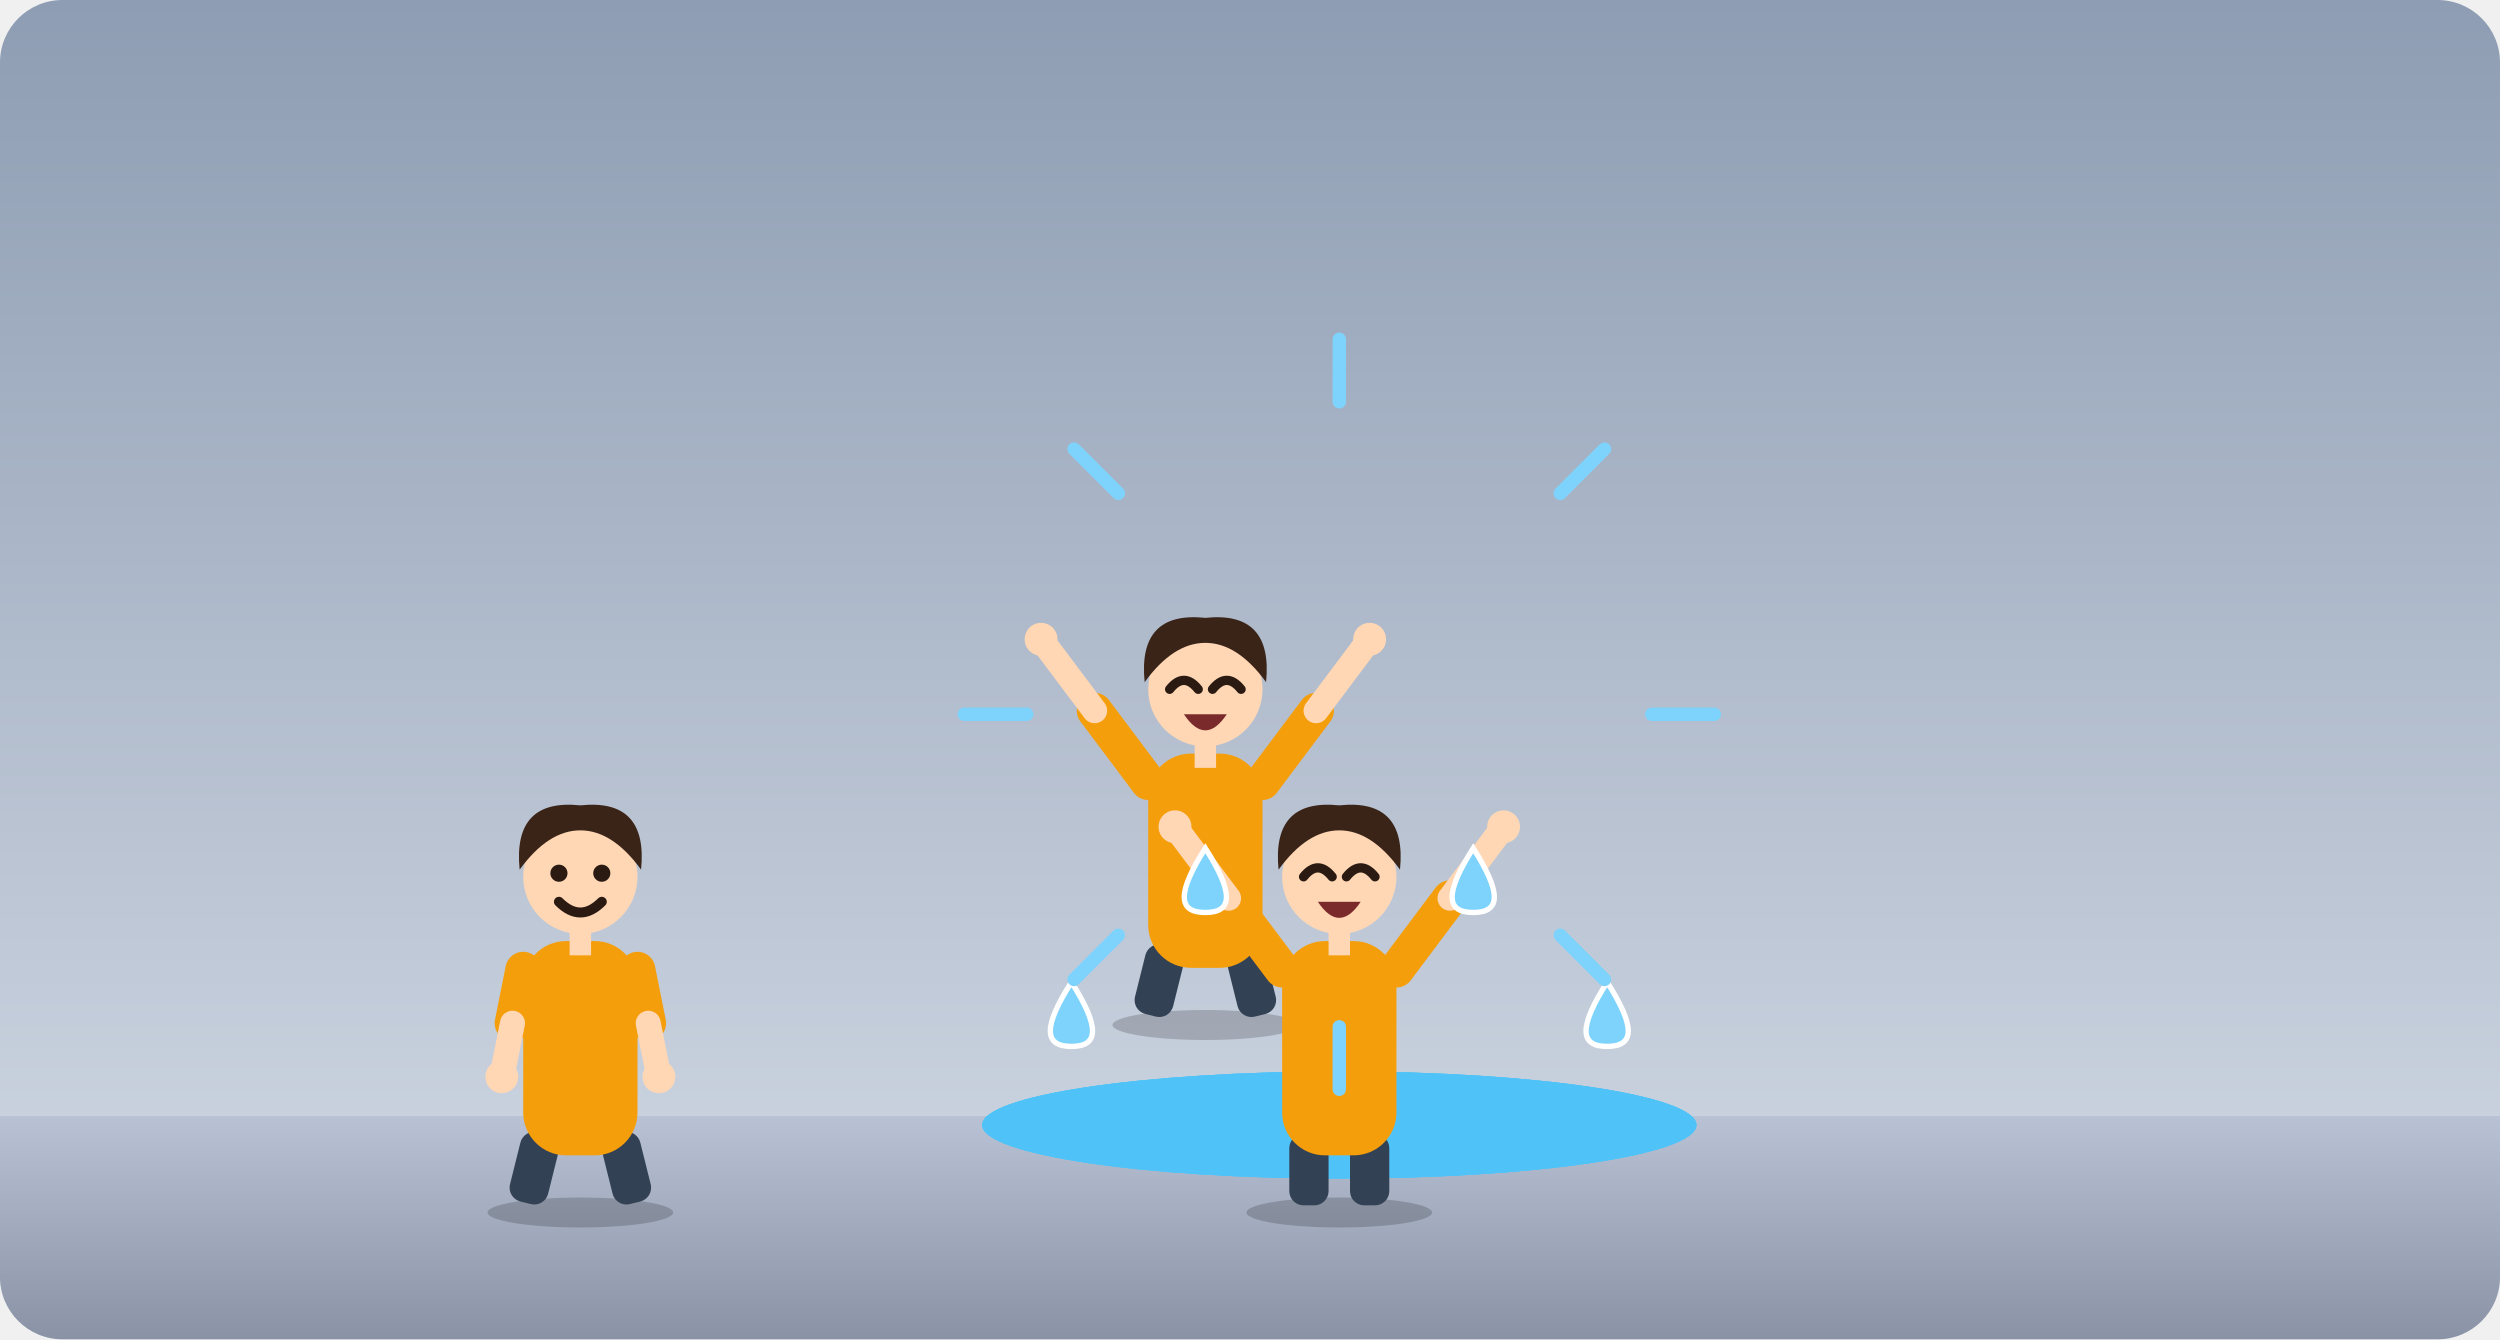
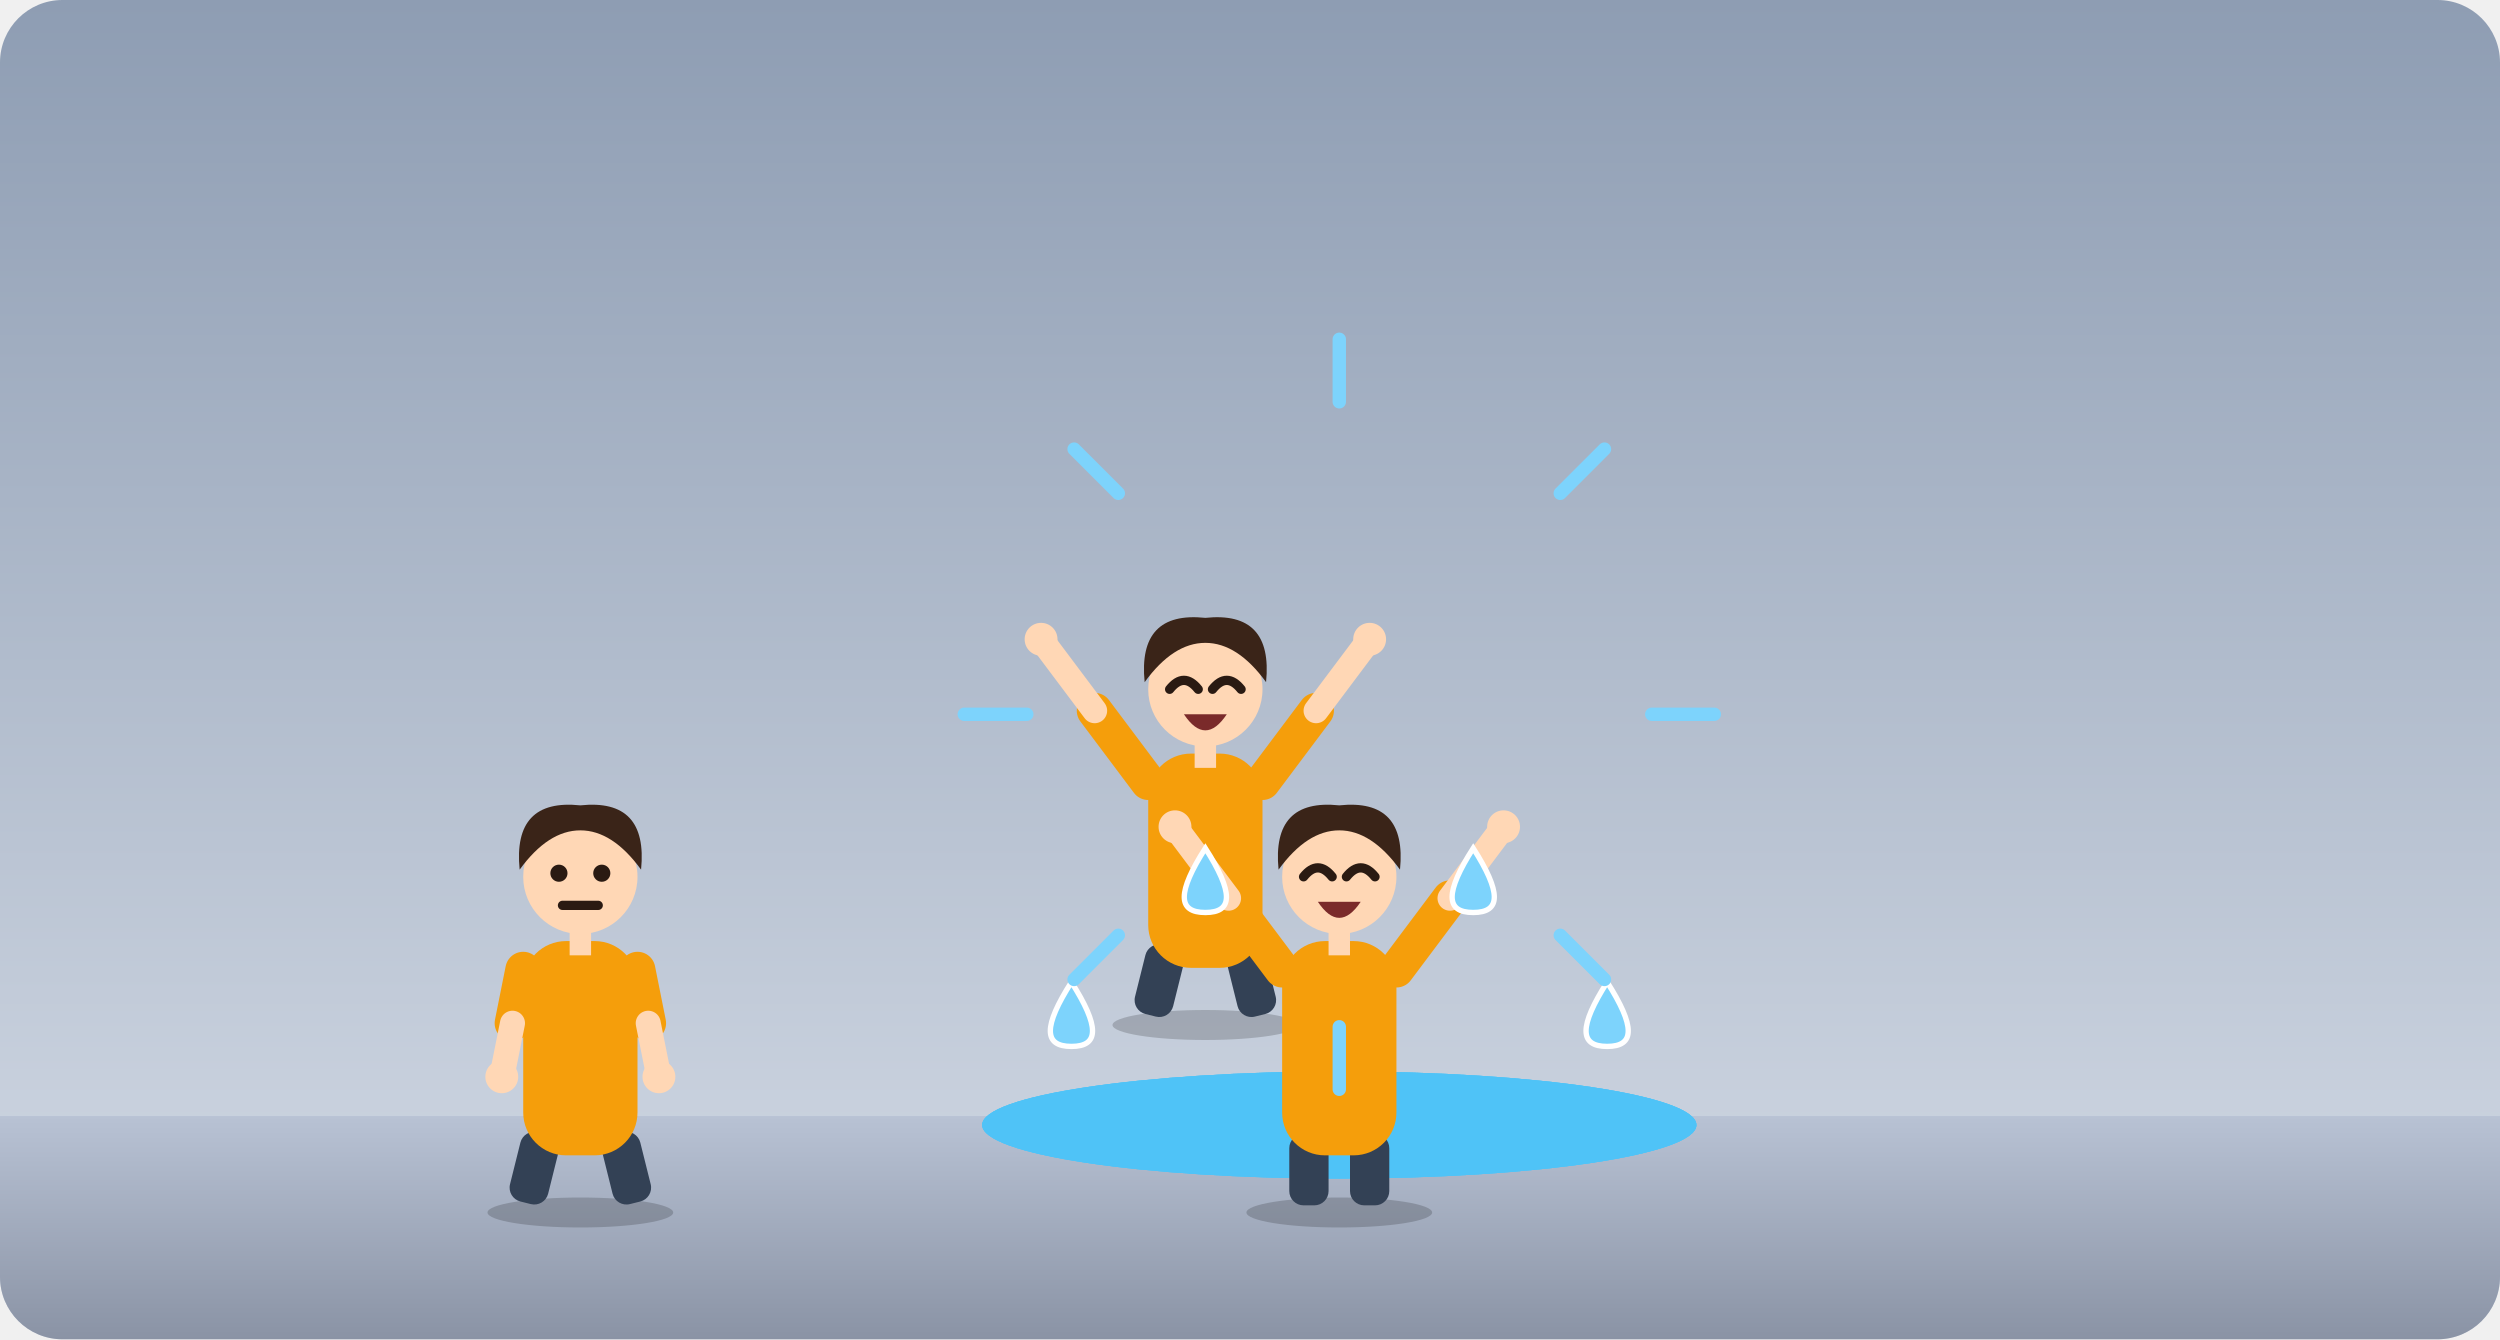
<svg xmlns="http://www.w3.org/2000/svg" data-n="3" data-t="1" data-c="#f59e0b" viewBox="0 0 560 300" role="img" aria-label="계획 없이 웅덩이를 보자 불쑥 뛰어들어 신나게 첨벙대는 자발성">
  <defs>
    <clipPath id="spontaneity_clip">
      <rect width="560" height="300" rx="14" />
    </clipPath>
    <linearGradient id="spontaneity_sky" x1="0" y1="0" x2="0" y2="1">
      <stop offset="0" stop-color="#8e9db3" />
      <stop offset="1" stop-color="#d4dbe6" />
    </linearGradient>
    <linearGradient id="spontaneity_gr" x1="0" y1="0" x2="0" y2="1">
      <stop offset="0" stop-color="#b8c2d4" />
      <stop offset="1" stop-color="#8a93a5" />
    </linearGradient>
  </defs>
  <g clip-path="url(#spontaneity_clip)">
    <rect width="560" height="300" fill="url(#spontaneity_sky)" />
    <rect x="0" y="250" width="560" height="50" fill="url(#spontaneity_gr)" />
    <g class="vs up" data-s="1" data-e="1">
      <ellipse cx="300" cy="252" rx="80" ry="12" fill="#4fc3f7" />
      <g transform="translate(130 262) scale(0.8)">
        <ellipse cx="0" cy="12" rx="26" ry="4.2" fill="#000" fill-opacity="0.18" />
        <rect x="-16" y="-10" width="11" height="20" rx="4" fill="#334155" transform="rotate(14 -10 -10)" />
        <rect x="5" y="-10" width="11" height="20" rx="4" fill="#334155" transform="rotate(-14 10 -10)" />
        <rect x="-16" y="-64" width="32" height="60" rx="12" fill="#f59e0b" />
        <path d="M-16 -56L-19 -41" fill="none" stroke="#f59e0b" stroke-width="10" stroke-linecap="round" stroke-linejoin="round" />
        <path d="M-19 -41L-22 -26" fill="none" stroke="#ffd7b5" stroke-width="7" stroke-linecap="round" stroke-linejoin="round" />
        <circle cx="-22" cy="-26" r="4.6" fill="#ffd7b5" />
        <path d="M16 -56L19 -41" fill="none" stroke="#f59e0b" stroke-width="10" stroke-linecap="round" stroke-linejoin="round" />
        <path d="M19 -41L22 -26" fill="none" stroke="#ffd7b5" stroke-width="7" stroke-linecap="round" stroke-linejoin="round" />
        <circle cx="22" cy="-26" r="4.6" fill="#ffd7b5" />
        <rect x="-3" y="-68" width="6" height="8" fill="#ffd7b5" />
        <circle cx="0" cy="-82" r="16" fill="#ffd7b5" />
        <path d="M-17 -84Q-19 -104 0 -102Q19 -104 17 -84Q9 -95 0 -95Q-9 -95 -17 -84Z" fill="#3a2418" />
        <circle cx="-6" cy="-83" r="2.4" fill="#2a1a12" />
        <circle cx="6" cy="-83" r="2.4" fill="#2a1a12" />
-         <path d="M-6 -75Q0 -69 6 -75" fill="none" stroke="#2a1a12" stroke-width="2.8" stroke-linecap="round" stroke-linejoin="round" />
+         <path d="M-5 -74H5" fill="none" stroke="#2a1a12" stroke-width="2.6" stroke-linecap="round" stroke-linejoin="round" />
      </g>
    </g>
    <g class="vs" data-s="2" data-e="2">
      <ellipse cx="300" cy="252" rx="80" ry="12" fill="#4fc3f7" />
      <g transform="translate(270 220) scale(0.8)">
        <ellipse cx="0" cy="12" rx="26" ry="4.2" fill="#000" fill-opacity="0.18" />
        <rect x="-16" y="-10" width="11" height="20" rx="4" fill="#334155" transform="rotate(14 -10 -10)" />
        <rect x="5" y="-10" width="11" height="20" rx="4" fill="#334155" transform="rotate(-14 10 -10)" />
        <rect x="-16" y="-64" width="32" height="60" rx="12" fill="#f59e0b" />
        <path d="M-16 -56L-31 -76" fill="none" stroke="#f59e0b" stroke-width="10" stroke-linecap="round" stroke-linejoin="round" />
        <path d="M-31 -76L-46 -96" fill="none" stroke="#ffd7b5" stroke-width="7" stroke-linecap="round" stroke-linejoin="round" />
        <circle cx="-46" cy="-96" r="4.6" fill="#ffd7b5" />
        <path d="M16 -56L31 -76" fill="none" stroke="#f59e0b" stroke-width="10" stroke-linecap="round" stroke-linejoin="round" />
        <path d="M31 -76L46 -96" fill="none" stroke="#ffd7b5" stroke-width="7" stroke-linecap="round" stroke-linejoin="round" />
        <circle cx="46" cy="-96" r="4.6" fill="#ffd7b5" />
        <rect x="-3" y="-68" width="6" height="8" fill="#ffd7b5" />
        <circle cx="0" cy="-82" r="16" fill="#ffd7b5" />
        <path d="M-17 -84Q-19 -104 0 -102Q19 -104 17 -84Q9 -95 0 -95Q-9 -95 -17 -84Z" fill="#3a2418" />
        <path d="M-10 -82Q-6 -87 -2 -82M2 -82Q6 -87 10 -82" fill="none" stroke="#2a1a12" stroke-width="2.6" stroke-linecap="round" stroke-linejoin="round" />
        <path d="M-6 -75Q0 -66 6 -75Z" fill="#7a2a2a" />
      </g>
    </g>
    <g class="vs" data-s="3">
      <ellipse cx="300" cy="252" rx="80" ry="12" fill="#4fc3f7" />
      <g transform="translate(300 262) scale(0.8)">
        <ellipse cx="0" cy="12" rx="26" ry="4.2" fill="#000" fill-opacity="0.18" />
        <rect x="-14" y="-10" width="11" height="20" rx="4" fill="#334155" />
        <rect x="3" y="-10" width="11" height="20" rx="4" fill="#334155" />
        <rect x="-16" y="-64" width="32" height="60" rx="12" fill="#f59e0b" />
        <path d="M-16 -56L-31 -76" fill="none" stroke="#f59e0b" stroke-width="10" stroke-linecap="round" stroke-linejoin="round" />
        <path d="M-31 -76L-46 -96" fill="none" stroke="#ffd7b5" stroke-width="7" stroke-linecap="round" stroke-linejoin="round" />
        <circle cx="-46" cy="-96" r="4.6" fill="#ffd7b5" />
        <path d="M16 -56L31 -76" fill="none" stroke="#f59e0b" stroke-width="10" stroke-linecap="round" stroke-linejoin="round" />
        <path d="M31 -76L46 -96" fill="none" stroke="#ffd7b5" stroke-width="7" stroke-linecap="round" stroke-linejoin="round" />
        <circle cx="46" cy="-96" r="4.6" fill="#ffd7b5" />
        <rect x="-3" y="-68" width="6" height="8" fill="#ffd7b5" />
        <circle cx="0" cy="-82" r="16" fill="#ffd7b5" />
        <path d="M-17 -84Q-19 -104 0 -102Q19 -104 17 -84Q9 -95 0 -95Q-9 -95 -17 -84Z" fill="#3a2418" />
        <path d="M-10 -82Q-6 -87 -2 -82M2 -82Q6 -87 10 -82" fill="none" stroke="#2a1a12" stroke-width="2.6" stroke-linecap="round" stroke-linejoin="round" />
        <path d="M-6 -75Q0 -66 6 -75Z" fill="#7a2a2a" />
      </g>
      <path d="M240 220c-6.3 9.9 -6.3 14.4 0 14.4c6.3 0 6.3 -4.5 0 -14.4Z" fill="#7dd3fc" stroke="#fff" stroke-width="1.2" />
      <path d="M270 190c-6.3 9.9 -6.3 14.4 0 14.4c6.3 0 6.3 -4.5 0 -14.4Z" fill="#7dd3fc" stroke="#fff" stroke-width="1.2" />
      <path d="M330 190c-6.3 9.9 -6.3 14.4 0 14.4c6.3 0 6.3 -4.5 0 -14.4Z" fill="#7dd3fc" stroke="#fff" stroke-width="1.2" />
      <path d="M360 220c-6.3 9.9 -6.3 14.4 0 14.4c6.3 0 6.3 -4.5 0 -14.4Z" fill="#7dd3fc" stroke="#fff" stroke-width="1.2" />
      <path d="M300 90L300 76M349.5 110.5L359.4 100.6M370 160L384 160M349.5 209.5L359.4 219.4M300 230L300 244M250.5 209.5L240.6 219.4M230 160L216 160M250.5 110.5L240.6 100.6" fill="none" stroke="#7dd3fc" stroke-width="3" stroke-linecap="round" stroke-linejoin="round" />
    </g>
  </g>
</svg>
